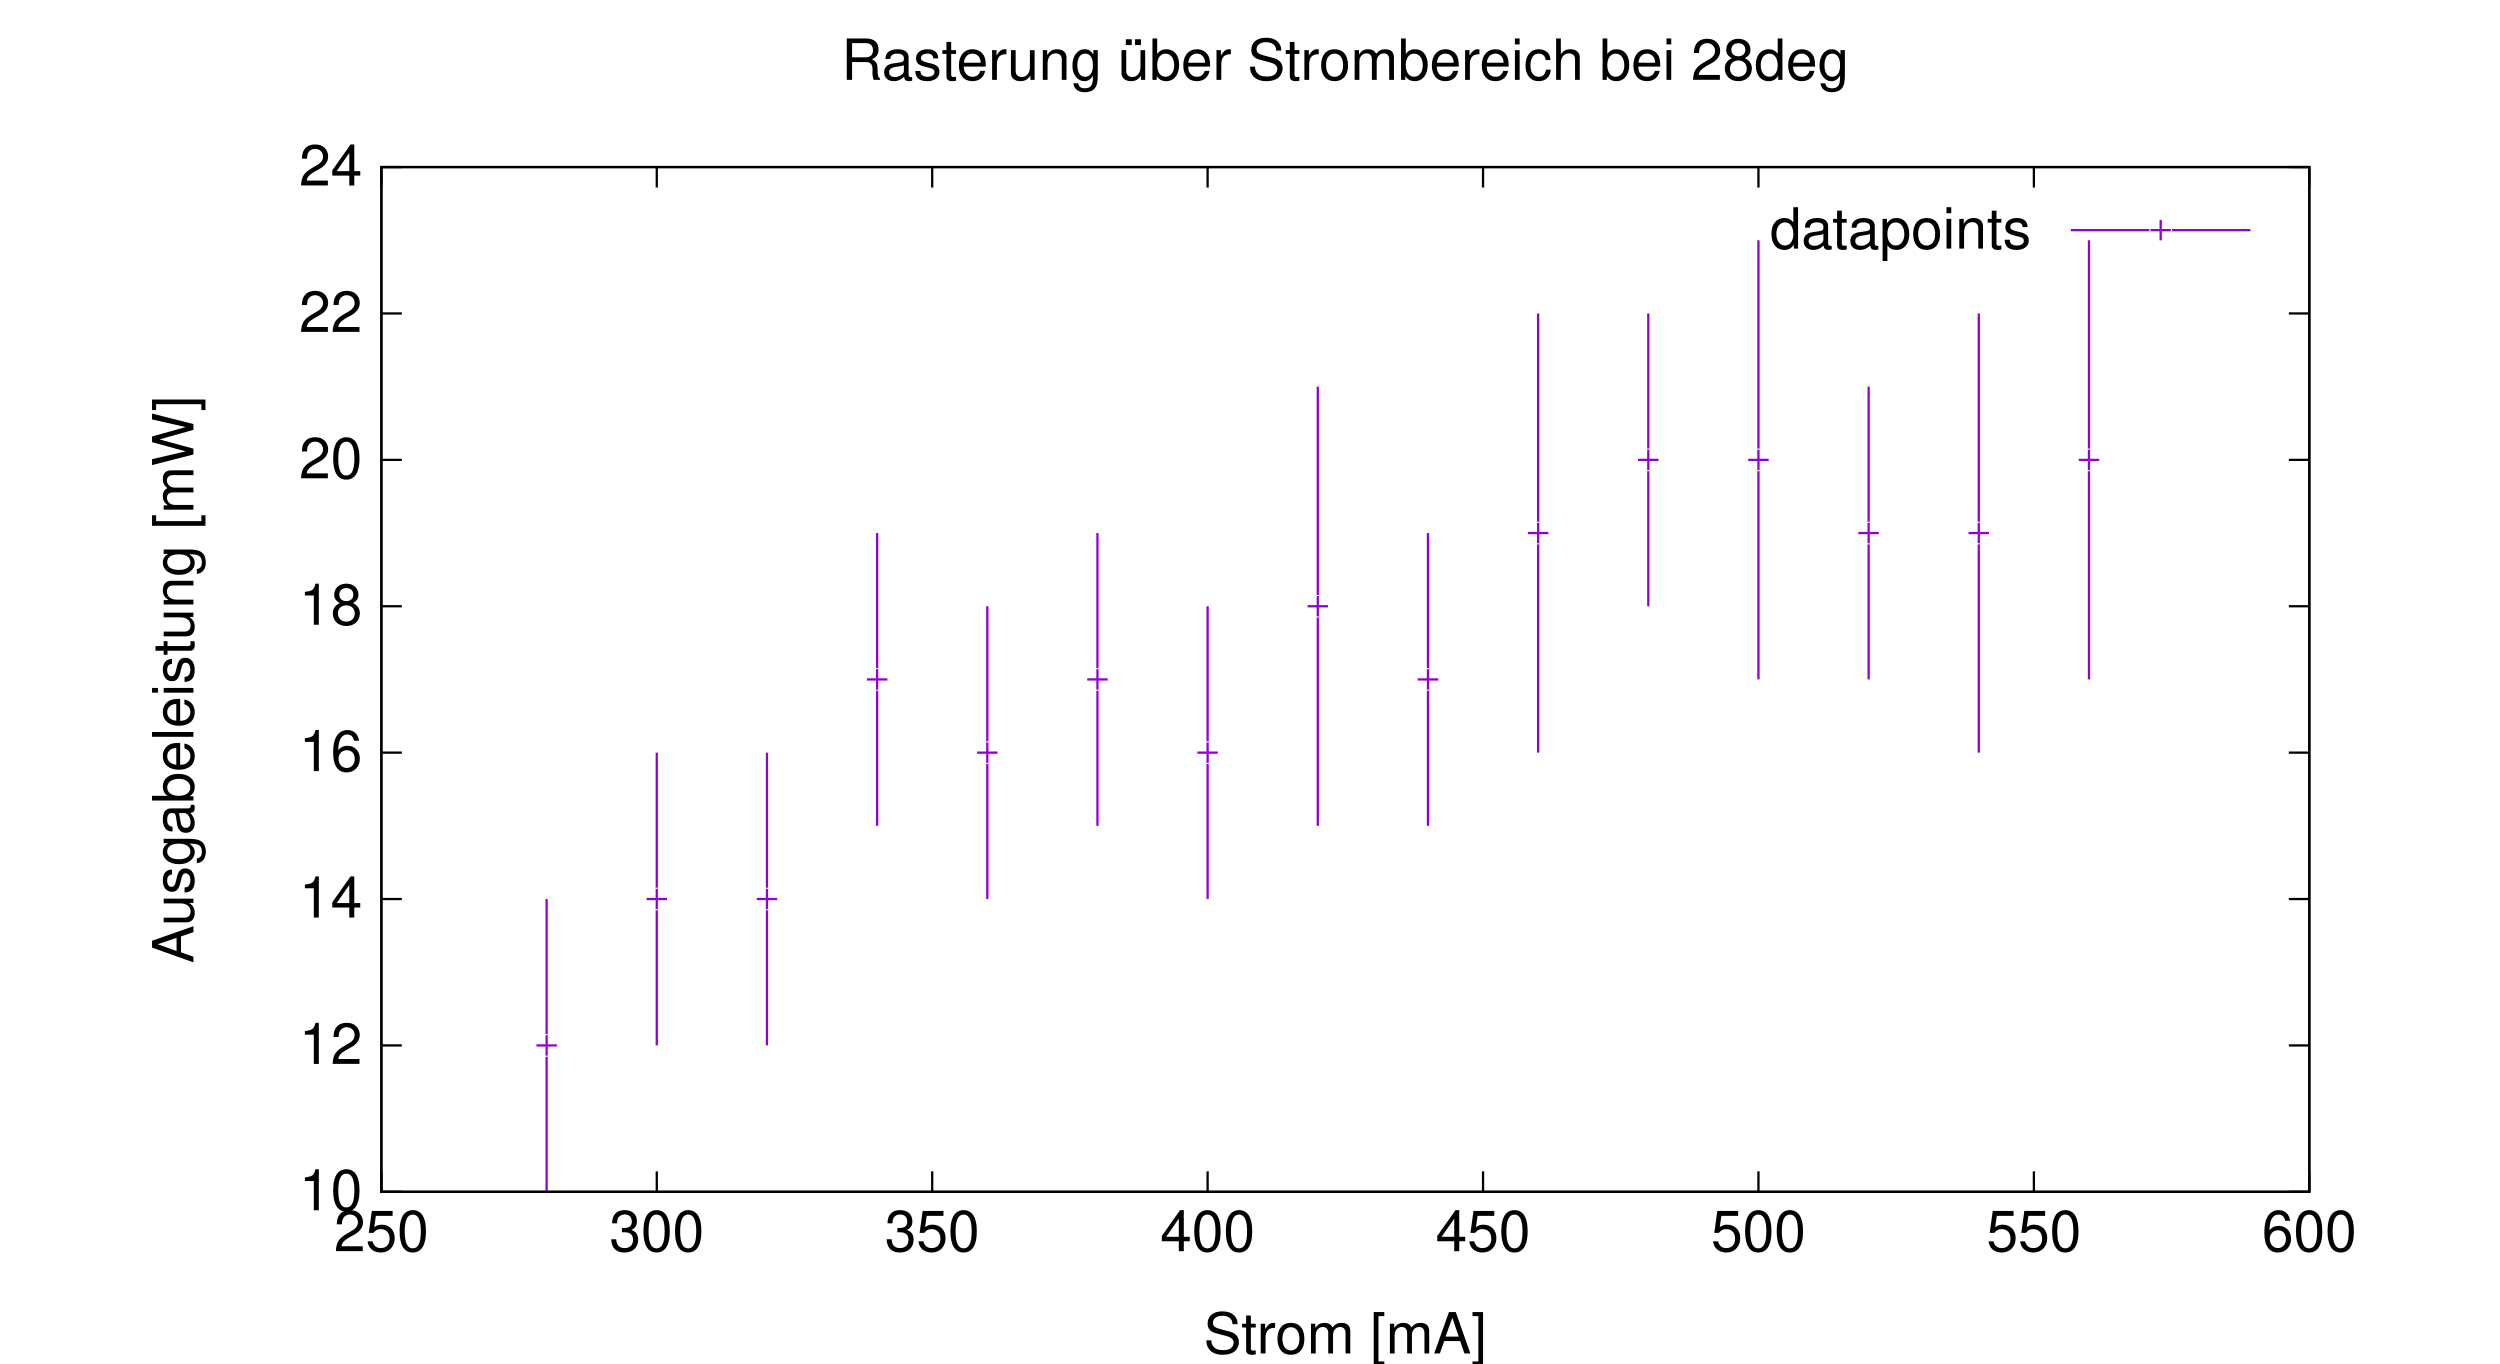
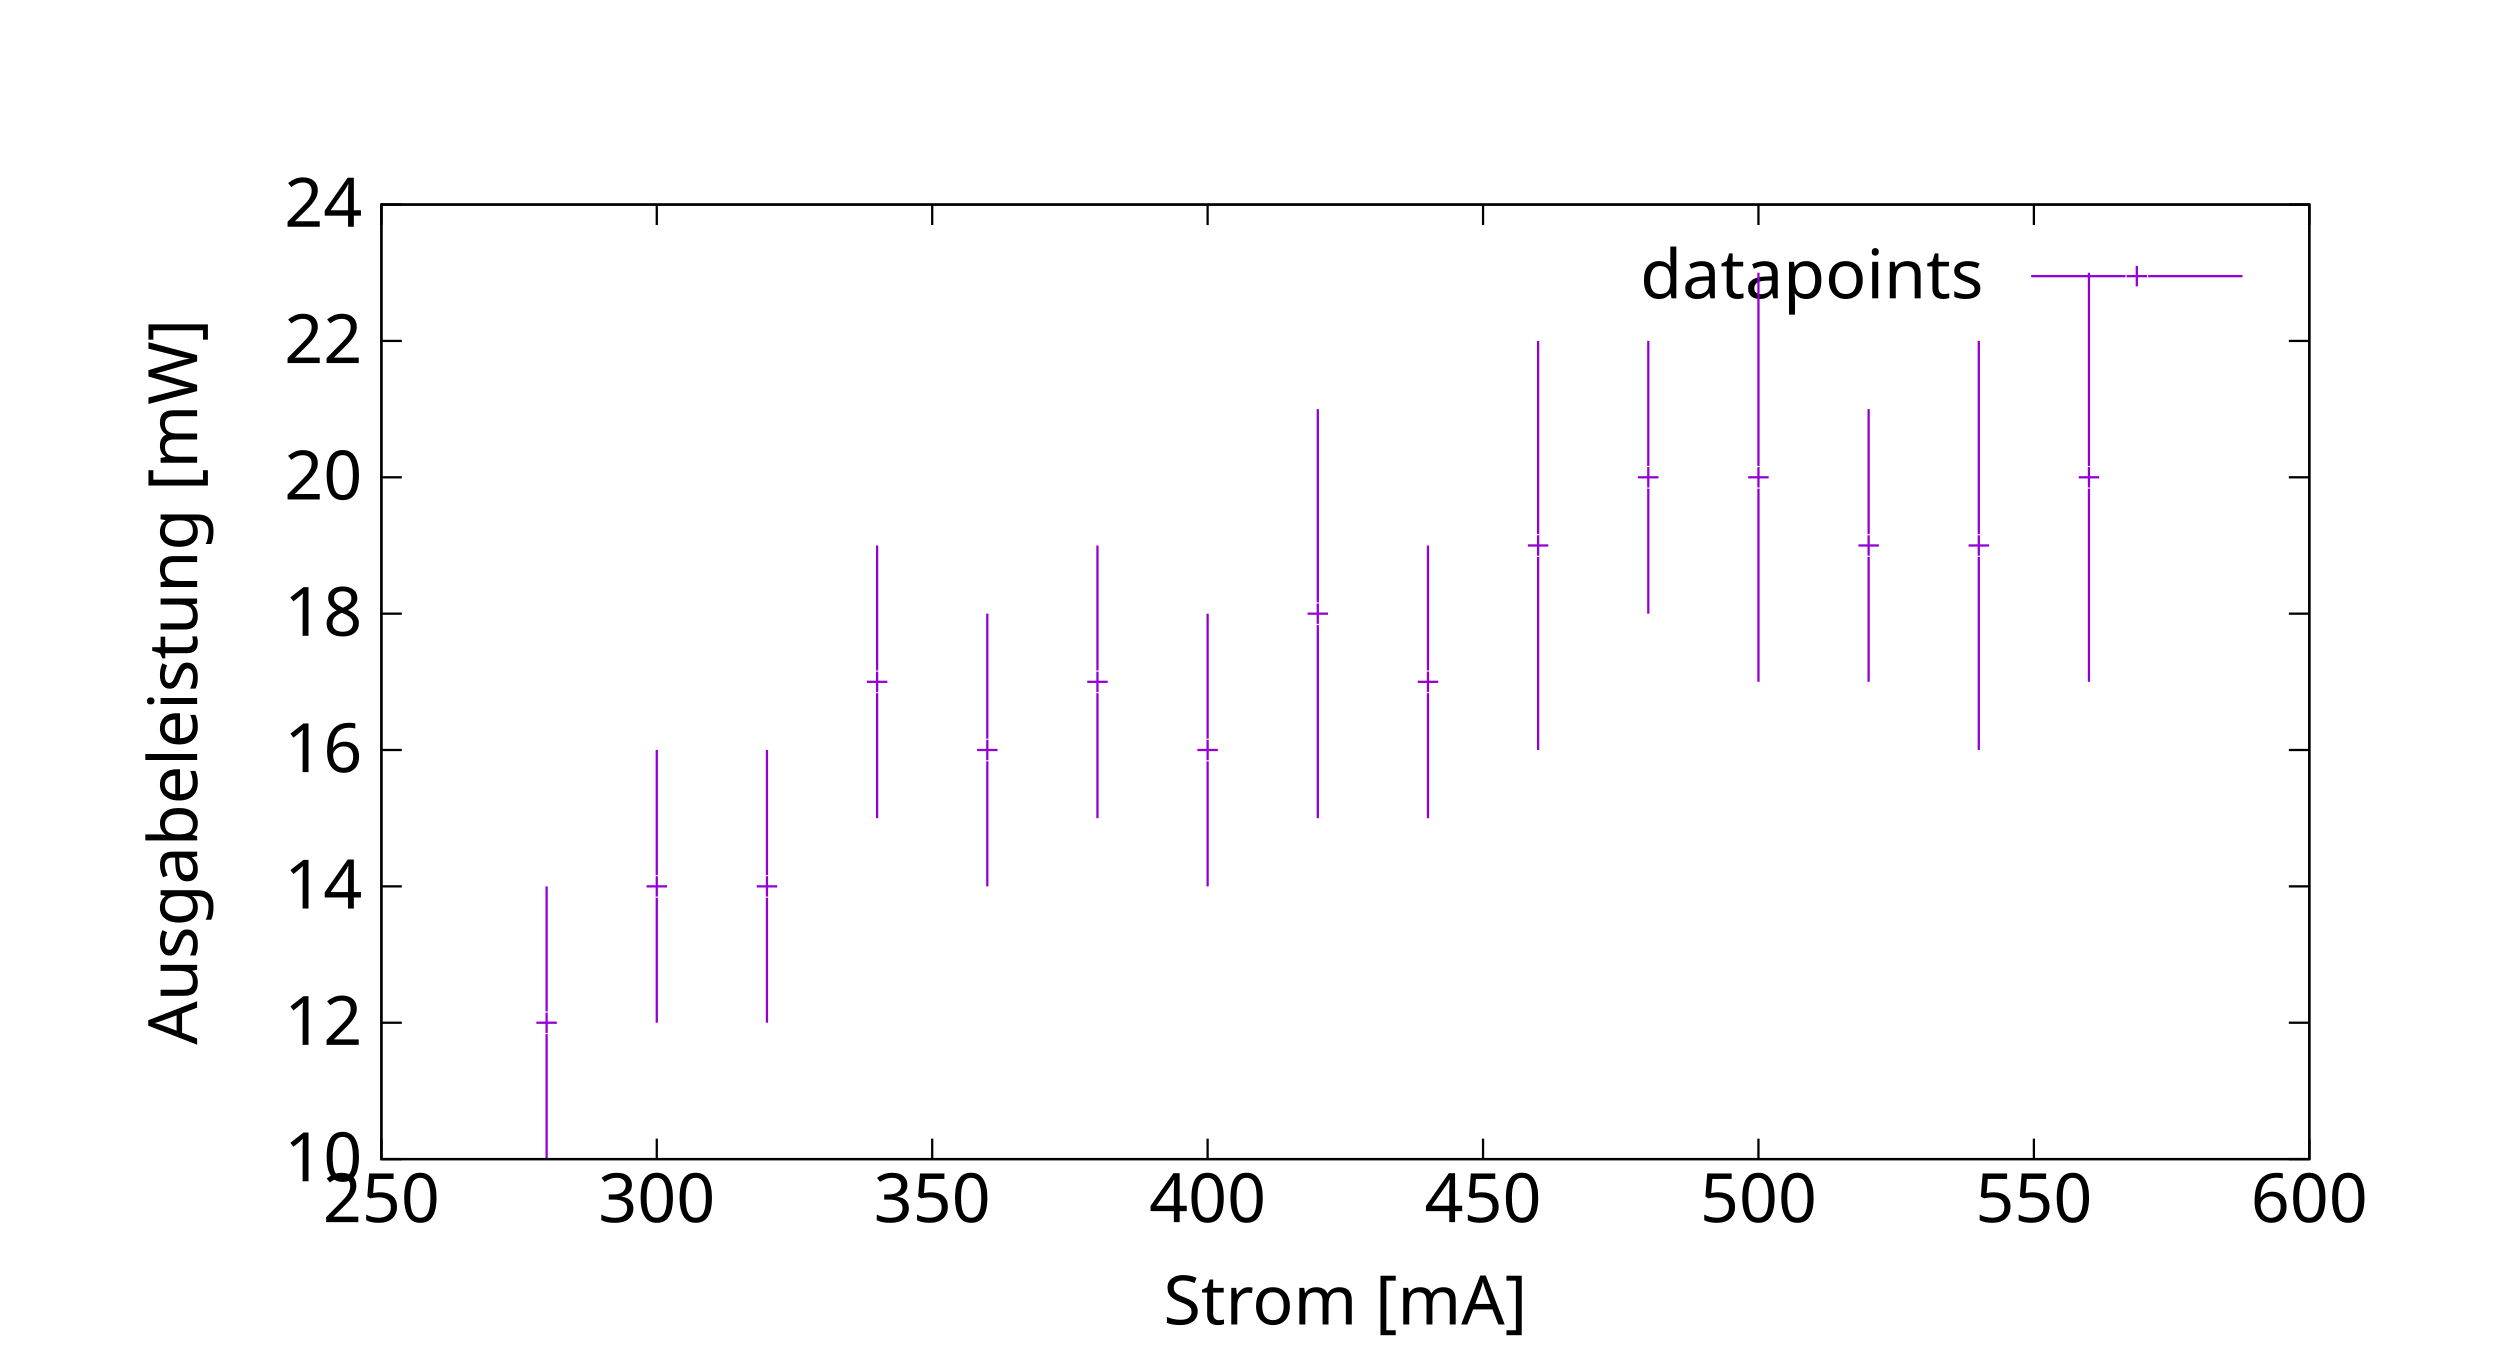
<svg xmlns="http://www.w3.org/2000/svg" xmlns:xlink="http://www.w3.org/1999/xlink" width="1100" height="600" viewBox="0 0 1100 600">
  <g id="gnuplot_canvas">
    <rect x="0" y="0" width="1100" height="600" fill="none" />
    <defs>
      <circle id="gpDot" r="0.5" stroke-width="0.5" stroke="currentColor" />
      <path id="gpPt0" stroke-width="0.222" stroke="currentColor" d="M-1,0 h2 M0,-1 v2" />
      <path id="gpPt1" stroke-width="0.222" stroke="currentColor" d="M-1,-1 L1,1 M1,-1 L-1,1" />
      <path id="gpPt2" stroke-width="0.222" stroke="currentColor" d="M-1,0 L1,0 M0,-1 L0,1 M-1,-1 L1,1 M-1,1 L1,-1" />
      <rect id="gpPt3" stroke-width="0.222" stroke="currentColor" x="-1" y="-1" width="2" height="2" />
      <rect id="gpPt4" stroke-width="0.222" stroke="currentColor" fill="currentColor" x="-1" y="-1" width="2" height="2" />
      <circle id="gpPt5" stroke-width="0.222" stroke="currentColor" cx="0" cy="0" r="1" />
      <use xlink:href="#gpPt5" id="gpPt6" fill="currentColor" stroke="none" />
      <path id="gpPt7" stroke-width="0.222" stroke="currentColor" d="M0,-1.33 L-1.33,0.67 L1.33,0.67 z" />
      <use xlink:href="#gpPt7" id="gpPt8" fill="currentColor" stroke="none" />
      <use xlink:href="#gpPt7" id="gpPt9" stroke="currentColor" transform="rotate(180)" />
      <use xlink:href="#gpPt9" id="gpPt10" fill="currentColor" stroke="none" />
      <use xlink:href="#gpPt3" id="gpPt11" stroke="currentColor" transform="rotate(45)" />
      <use xlink:href="#gpPt11" id="gpPt12" fill="currentColor" stroke="none" />
      <path id="gpPt13" stroke-width="0.222" stroke="currentColor" d="M0,1.330 L1.265,0.411 L0.782,-1.067 L-0.782,-1.076 L-1.265,0.411 z" />
      <use xlink:href="#gpPt13" id="gpPt14" fill="currentColor" stroke="none" />
      <filter id="textbox" filterUnits="objectBoundingBox" x="0" y="0" height="1" width="1">
        <feFlood flood-color="white" flood-opacity="1" result="bgnd" />
        <feComposite in="SourceGraphic" in2="bgnd" operator="atop" />
      </filter>
      <filter id="greybox" filterUnits="objectBoundingBox" x="0" y="0" height="1" width="1">
        <feFlood flood-color="lightgrey" flood-opacity="1" result="grey" />
        <feComposite in="SourceGraphic" in2="grey" operator="atop" />
      </filter>
    </defs>
    <g fill="none" color="white" stroke="currentColor" stroke-width="1.00" stroke-linecap="butt" stroke-linejoin="miter">
</g>
    <g fill="none" color="black" stroke="currentColor" stroke-width="1.00" stroke-linecap="butt" stroke-linejoin="miter">
-       <path stroke="black" d="M167.80,524.40 L176.80,524.40 M1016.09,524.40 L1007.09,524.40  " />
-       <g transform="translate(159.41,532.53)" stroke="none" fill="black" font-family="Helvetica" font-size="25.00" text-anchor="end">
-         <text>
-           <tspan font-family="Helvetica"> 10</tspan>
-         </text>
-       </g>
-     </g>
-     <g fill="none" color="black" stroke="currentColor" stroke-width="1.00" stroke-linecap="butt" stroke-linejoin="miter">
-       <path stroke="black" d="M167.80,459.99 L176.80,459.99 M1016.09,459.99 L1007.09,459.99  " />
-       <g transform="translate(159.41,468.12)" stroke="none" fill="black" font-family="Helvetica" font-size="25.00" text-anchor="end">
-         <text>
-           <tspan font-family="Helvetica"> 12</tspan>
-         </text>
-       </g>
-     </g>
-     <g fill="none" color="black" stroke="currentColor" stroke-width="1.00" stroke-linecap="butt" stroke-linejoin="miter">
-       <path stroke="black" d="M167.80,395.57 L176.80,395.57 M1016.09,395.57 L1007.09,395.57  " />
-       <g transform="translate(159.41,403.70)" stroke="none" fill="black" font-family="Helvetica" font-size="25.00" text-anchor="end">
-         <text>
-           <tspan font-family="Helvetica"> 14</tspan>
-         </text>
-       </g>
-     </g>
-     <g fill="none" color="black" stroke="currentColor" stroke-width="1.00" stroke-linecap="butt" stroke-linejoin="miter">
-       <path stroke="black" d="M167.80,331.16 L176.80,331.16 M1016.09,331.16 L1007.09,331.16  " />
-       <g transform="translate(159.41,339.29)" stroke="none" fill="black" font-family="Helvetica" font-size="25.00" text-anchor="end">
-         <text>
-           <tspan font-family="Helvetica"> 16</tspan>
-         </text>
-       </g>
-     </g>
-     <g fill="none" color="black" stroke="currentColor" stroke-width="1.00" stroke-linecap="butt" stroke-linejoin="miter">
-       <path stroke="black" d="M167.80,266.75 L176.80,266.75 M1016.09,266.75 L1007.09,266.75  " />
-       <g transform="translate(159.41,274.88)" stroke="none" fill="black" font-family="Helvetica" font-size="25.00" text-anchor="end">
-         <text>
-           <tspan font-family="Helvetica"> 18</tspan>
-         </text>
-       </g>
-     </g>
-     <g fill="none" color="black" stroke="currentColor" stroke-width="1.00" stroke-linecap="butt" stroke-linejoin="miter">
-       <path stroke="black" d="M167.80,202.34 L176.80,202.34 M1016.09,202.34 L1007.09,202.34  " />
-       <g transform="translate(159.41,210.47)" stroke="none" fill="black" font-family="Helvetica" font-size="25.00" text-anchor="end">
-         <text>
-           <tspan font-family="Helvetica"> 20</tspan>
-         </text>
-       </g>
-     </g>
-     <g fill="none" color="black" stroke="currentColor" stroke-width="1.00" stroke-linecap="butt" stroke-linejoin="miter">
-       <path stroke="black" d="M167.80,137.92 L176.80,137.92 M1016.09,137.92 L1007.09,137.92  " />
-       <g transform="translate(159.41,146.05)" stroke="none" fill="black" font-family="Helvetica" font-size="25.00" text-anchor="end">
-         <text>
-           <tspan font-family="Helvetica"> 22</tspan>
-         </text>
-       </g>
-     </g>
-     <g fill="none" color="black" stroke="currentColor" stroke-width="1.00" stroke-linecap="butt" stroke-linejoin="miter">
-       <path stroke="black" d="M167.80,73.51 L176.80,73.51 M1016.09,73.51 L1007.09,73.51  " />
-       <g transform="translate(159.41,81.64)" stroke="none" fill="black" font-family="Helvetica" font-size="25.00" text-anchor="end">
-         <text>
-           <tspan font-family="Helvetica"> 24</tspan>
-         </text>
-       </g>
-     </g>
-     <g fill="none" color="black" stroke="currentColor" stroke-width="1.00" stroke-linecap="butt" stroke-linejoin="miter">
-       <path stroke="black" d="M167.80,524.40 L167.80,515.40 M167.80,73.51 L167.80,82.51  " />
-       <g transform="translate(167.80,550.53)" stroke="none" fill="black" font-family="Helvetica" font-size="25.00" text-anchor="middle">
-         <text>
-           <tspan font-family="Helvetica"> 250</tspan>
-         </text>
-       </g>
-     </g>
-     <g fill="none" color="black" stroke="currentColor" stroke-width="1.00" stroke-linecap="butt" stroke-linejoin="miter">
-       <path stroke="black" d="M288.98,524.40 L288.98,515.40 M288.98,73.51 L288.98,82.51  " />
-       <g transform="translate(288.98,550.53)" stroke="none" fill="black" font-family="Helvetica" font-size="25.00" text-anchor="middle">
-         <text>
-           <tspan font-family="Helvetica"> 300</tspan>
-         </text>
-       </g>
-     </g>
-     <g fill="none" color="black" stroke="currentColor" stroke-width="1.00" stroke-linecap="butt" stroke-linejoin="miter">
-       <path stroke="black" d="M410.17,524.40 L410.17,515.40 M410.17,73.51 L410.17,82.51  " />
-       <g transform="translate(410.17,550.53)" stroke="none" fill="black" font-family="Helvetica" font-size="25.00" text-anchor="middle">
-         <text>
-           <tspan font-family="Helvetica"> 350</tspan>
-         </text>
-       </g>
-     </g>
-     <g fill="none" color="black" stroke="currentColor" stroke-width="1.00" stroke-linecap="butt" stroke-linejoin="miter">
-       <path stroke="black" d="M531.35,524.40 L531.35,515.40 M531.35,73.51 L531.35,82.51  " />
-       <g transform="translate(531.35,550.53)" stroke="none" fill="black" font-family="Helvetica" font-size="25.00" text-anchor="middle">
-         <text>
-           <tspan font-family="Helvetica"> 400</tspan>
-         </text>
-       </g>
-     </g>
-     <g fill="none" color="black" stroke="currentColor" stroke-width="1.00" stroke-linecap="butt" stroke-linejoin="miter">
-       <path stroke="black" d="M652.54,524.40 L652.54,515.40 M652.54,73.51 L652.54,82.51  " />
-       <g transform="translate(652.54,550.53)" stroke="none" fill="black" font-family="Helvetica" font-size="25.00" text-anchor="middle">
-         <text>
-           <tspan font-family="Helvetica"> 450</tspan>
-         </text>
-       </g>
-     </g>
-     <g fill="none" color="black" stroke="currentColor" stroke-width="1.00" stroke-linecap="butt" stroke-linejoin="miter">
-       <path stroke="black" d="M773.72,524.40 L773.72,515.40 M773.72,73.51 L773.72,82.51  " />
-       <g transform="translate(773.72,550.53)" stroke="none" fill="black" font-family="Helvetica" font-size="25.00" text-anchor="middle">
-         <text>
-           <tspan font-family="Helvetica"> 500</tspan>
-         </text>
-       </g>
-     </g>
-     <g fill="none" color="black" stroke="currentColor" stroke-width="1.00" stroke-linecap="butt" stroke-linejoin="miter">
-       <path stroke="black" d="M894.91,524.40 L894.91,515.40 M894.91,73.51 L894.91,82.51  " />
-       <g transform="translate(894.91,550.53)" stroke="none" fill="black" font-family="Helvetica" font-size="25.00" text-anchor="middle">
-         <text>
-           <tspan font-family="Helvetica"> 550</tspan>
-         </text>
-       </g>
-     </g>
-     <g fill="none" color="black" stroke="currentColor" stroke-width="1.00" stroke-linecap="butt" stroke-linejoin="miter">
-       <path stroke="black" d="M1016.09,524.40 L1016.09,515.40 M1016.09,73.51 L1016.09,82.51  " />
-       <g transform="translate(1016.09,550.53)" stroke="none" fill="black" font-family="Helvetica" font-size="25.00" text-anchor="middle">
-         <text>
-           <tspan font-family="Helvetica"> 600</tspan>
-         </text>
-       </g>
-     </g>
-     <g fill="none" color="black" stroke="currentColor" stroke-width="1.00" stroke-linecap="butt" stroke-linejoin="miter">
- </g>
-     <g fill="none" color="black" stroke="currentColor" stroke-width="1.00" stroke-linecap="butt" stroke-linejoin="miter">
-       <path stroke="black" d="M167.80,73.51 L167.80,524.40 L1016.09,524.40 L1016.09,73.51 L167.80,73.51 Z  " />
-     </g>
-     <g fill="none" color="black" stroke="currentColor" stroke-width="1.00" stroke-linecap="butt" stroke-linejoin="miter">
-       <g transform="translate(85.11,298.96) rotate(270)" stroke="none" fill="black" font-family="Helvetica" font-size="25.00" text-anchor="middle">
-         <text>
-           <tspan font-family="Helvetica">Ausgabeleistung [mW]</tspan>
-         </text>
-       </g>
-     </g>
-     <g fill="none" color="black" stroke="currentColor" stroke-width="1.00" stroke-linecap="butt" stroke-linejoin="miter">
-       <g transform="translate(591.94,595.53)" stroke="none" fill="black" font-family="Helvetica" font-size="25.00" text-anchor="middle">
-         <text>
-           <tspan font-family="Helvetica">Strom [mA]</tspan>
+       <path stroke="black" d="M167.80,510.00 L176.80,510.00 M1016.09,510.00 L1007.09,510.00  " />
+       <g transform="translate(159.41,519.75)" stroke="none" fill="black" font-family="Computer Modern" font-size="30.00" text-anchor="end">
+         <text>
+           <tspan font-family="Computer Modern"> 10</tspan>
+         </text>
+       </g>
+     </g>
+     <g fill="none" color="black" stroke="currentColor" stroke-width="1.00" stroke-linecap="butt" stroke-linejoin="miter">
+       <path stroke="black" d="M167.80,450.00 L176.80,450.00 M1016.09,450.00 L1007.09,450.00  " />
+       <g transform="translate(159.41,459.75)" stroke="none" fill="black" font-family="Computer Modern" font-size="30.00" text-anchor="end">
+         <text>
+           <tspan font-family="Computer Modern"> 12</tspan>
+         </text>
+       </g>
+     </g>
+     <g fill="none" color="black" stroke="currentColor" stroke-width="1.00" stroke-linecap="butt" stroke-linejoin="miter">
+       <path stroke="black" d="M167.80,390.00 L176.80,390.00 M1016.09,390.00 L1007.09,390.00  " />
+       <g transform="translate(159.41,399.75)" stroke="none" fill="black" font-family="Computer Modern" font-size="30.00" text-anchor="end">
+         <text>
+           <tspan font-family="Computer Modern"> 14</tspan>
+         </text>
+       </g>
+     </g>
+     <g fill="none" color="black" stroke="currentColor" stroke-width="1.00" stroke-linecap="butt" stroke-linejoin="miter">
+       <path stroke="black" d="M167.80,330.00 L176.80,330.00 M1016.09,330.00 L1007.09,330.00  " />
+       <g transform="translate(159.41,339.75)" stroke="none" fill="black" font-family="Computer Modern" font-size="30.00" text-anchor="end">
+         <text>
+           <tspan font-family="Computer Modern"> 16</tspan>
+         </text>
+       </g>
+     </g>
+     <g fill="none" color="black" stroke="currentColor" stroke-width="1.00" stroke-linecap="butt" stroke-linejoin="miter">
+       <path stroke="black" d="M167.80,270.01 L176.80,270.01 M1016.09,270.01 L1007.09,270.01  " />
+       <g transform="translate(159.41,279.76)" stroke="none" fill="black" font-family="Computer Modern" font-size="30.00" text-anchor="end">
+         <text>
+           <tspan font-family="Computer Modern"> 18</tspan>
+         </text>
+       </g>
+     </g>
+     <g fill="none" color="black" stroke="currentColor" stroke-width="1.00" stroke-linecap="butt" stroke-linejoin="miter">
+       <path stroke="black" d="M167.80,210.01 L176.80,210.01 M1016.09,210.01 L1007.09,210.01  " />
+       <g transform="translate(159.41,219.76)" stroke="none" fill="black" font-family="Computer Modern" font-size="30.00" text-anchor="end">
+         <text>
+           <tspan font-family="Computer Modern"> 20</tspan>
+         </text>
+       </g>
+     </g>
+     <g fill="none" color="black" stroke="currentColor" stroke-width="1.00" stroke-linecap="butt" stroke-linejoin="miter">
+       <path stroke="black" d="M167.80,150.01 L176.80,150.01 M1016.09,150.01 L1007.09,150.01  " />
+       <g transform="translate(159.41,159.76)" stroke="none" fill="black" font-family="Computer Modern" font-size="30.00" text-anchor="end">
+         <text>
+           <tspan font-family="Computer Modern"> 22</tspan>
+         </text>
+       </g>
+     </g>
+     <g fill="none" color="black" stroke="currentColor" stroke-width="1.00" stroke-linecap="butt" stroke-linejoin="miter">
+       <path stroke="black" d="M167.80,90.01 L176.80,90.01 M1016.09,90.01 L1007.09,90.01  " />
+       <g transform="translate(159.41,99.76)" stroke="none" fill="black" font-family="Computer Modern" font-size="30.00" text-anchor="end">
+         <text>
+           <tspan font-family="Computer Modern"> 24</tspan>
+         </text>
+       </g>
+     </g>
+     <g fill="none" color="black" stroke="currentColor" stroke-width="1.00" stroke-linecap="butt" stroke-linejoin="miter">
+       <path stroke="black" d="M167.80,510.00 L167.80,501.00 M167.80,90.01 L167.80,99.01  " />
+       <g transform="translate(167.80,537.75)" stroke="none" fill="black" font-family="Computer Modern" font-size="30.00" text-anchor="middle">
+         <text>
+           <tspan font-family="Computer Modern"> 250</tspan>
+         </text>
+       </g>
+     </g>
+     <g fill="none" color="black" stroke="currentColor" stroke-width="1.00" stroke-linecap="butt" stroke-linejoin="miter">
+       <path stroke="black" d="M288.98,510.00 L288.98,501.00 M288.98,90.01 L288.98,99.01  " />
+       <g transform="translate(288.98,537.75)" stroke="none" fill="black" font-family="Computer Modern" font-size="30.00" text-anchor="middle">
+         <text>
+           <tspan font-family="Computer Modern"> 300</tspan>
+         </text>
+       </g>
+     </g>
+     <g fill="none" color="black" stroke="currentColor" stroke-width="1.00" stroke-linecap="butt" stroke-linejoin="miter">
+       <path stroke="black" d="M410.17,510.00 L410.17,501.00 M410.17,90.01 L410.17,99.01  " />
+       <g transform="translate(410.17,537.75)" stroke="none" fill="black" font-family="Computer Modern" font-size="30.00" text-anchor="middle">
+         <text>
+           <tspan font-family="Computer Modern"> 350</tspan>
+         </text>
+       </g>
+     </g>
+     <g fill="none" color="black" stroke="currentColor" stroke-width="1.00" stroke-linecap="butt" stroke-linejoin="miter">
+       <path stroke="black" d="M531.35,510.00 L531.35,501.00 M531.35,90.01 L531.35,99.01  " />
+       <g transform="translate(531.35,537.75)" stroke="none" fill="black" font-family="Computer Modern" font-size="30.00" text-anchor="middle">
+         <text>
+           <tspan font-family="Computer Modern"> 400</tspan>
+         </text>
+       </g>
+     </g>
+     <g fill="none" color="black" stroke="currentColor" stroke-width="1.00" stroke-linecap="butt" stroke-linejoin="miter">
+       <path stroke="black" d="M652.54,510.00 L652.54,501.00 M652.54,90.01 L652.54,99.01  " />
+       <g transform="translate(652.54,537.75)" stroke="none" fill="black" font-family="Computer Modern" font-size="30.00" text-anchor="middle">
+         <text>
+           <tspan font-family="Computer Modern"> 450</tspan>
+         </text>
+       </g>
+     </g>
+     <g fill="none" color="black" stroke="currentColor" stroke-width="1.00" stroke-linecap="butt" stroke-linejoin="miter">
+       <path stroke="black" d="M773.72,510.00 L773.72,501.00 M773.72,90.01 L773.72,99.01  " />
+       <g transform="translate(773.72,537.75)" stroke="none" fill="black" font-family="Computer Modern" font-size="30.00" text-anchor="middle">
+         <text>
+           <tspan font-family="Computer Modern"> 500</tspan>
+         </text>
+       </g>
+     </g>
+     <g fill="none" color="black" stroke="currentColor" stroke-width="1.00" stroke-linecap="butt" stroke-linejoin="miter">
+       <path stroke="black" d="M894.91,510.00 L894.91,501.00 M894.91,90.01 L894.91,99.01  " />
+       <g transform="translate(894.91,537.75)" stroke="none" fill="black" font-family="Computer Modern" font-size="30.00" text-anchor="middle">
+         <text>
+           <tspan font-family="Computer Modern"> 550</tspan>
+         </text>
+       </g>
+     </g>
+     <g fill="none" color="black" stroke="currentColor" stroke-width="1.00" stroke-linecap="butt" stroke-linejoin="miter">
+       <path stroke="black" d="M1016.09,510.00 L1016.09,501.00 M1016.09,90.01 L1016.09,99.01  " />
+       <g transform="translate(1016.09,537.75)" stroke="none" fill="black" font-family="Computer Modern" font-size="30.00" text-anchor="middle">
+         <text>
+           <tspan font-family="Computer Modern"> 600</tspan>
+         </text>
+       </g>
+     </g>
+     <g fill="none" color="black" stroke="currentColor" stroke-width="1.00" stroke-linecap="butt" stroke-linejoin="miter">
+ </g>
+     <g fill="none" color="black" stroke="currentColor" stroke-width="1.00" stroke-linecap="butt" stroke-linejoin="miter">
+       <path stroke="black" d="M167.80,90.01 L167.80,510.00 L1016.09,510.00 L1016.09,90.01 L167.80,90.01 Z  " />
+     </g>
+     <g fill="none" color="black" stroke="currentColor" stroke-width="1.00" stroke-linecap="butt" stroke-linejoin="miter">
+       <g transform="translate(86.74,300.01) rotate(270)" stroke="none" fill="black" font-family="Computer Modern" font-size="30.00" text-anchor="middle">
+         <text>
+           <tspan font-family="Computer Modern">Ausgabeleistung [mW]</tspan>
+         </text>
+       </g>
+     </g>
+     <g fill="none" color="black" stroke="currentColor" stroke-width="1.00" stroke-linecap="butt" stroke-linejoin="miter">
+       <g transform="translate(591.94,582.75)" stroke="none" fill="black" font-family="Computer Modern" font-size="30.00" text-anchor="middle">
+         <text>
+           <tspan font-family="Computer Modern">Strom [mA]</tspan>
        </text>
      </g>
    </g>
    <g fill="none" color="black" stroke="currentColor" stroke-width="1.00" stroke-linecap="butt" stroke-linejoin="miter">
</g>
    <g id="gnuplot_plot_1">
      <g fill="none" color="black" stroke="currentColor" stroke-width="1.00" stroke-linecap="butt" stroke-linejoin="miter">
-         <g transform="translate(893.70,109.39)" stroke="none" fill="black" font-family="Helvetica" font-size="25.00" text-anchor="end">
+         <g transform="translate(872.70,131.26)" stroke="none" fill="black" font-family="Computer Modern" font-size="30.00" text-anchor="end">
          <text>
-             <tspan font-family="Helvetica">datapoints</tspan>
+             <tspan font-family="Computer Modern">datapoints</tspan>
          </text>
        </g>
      </g>
      <g fill="none" color="black" stroke="currentColor" stroke-width="1.00" stroke-linecap="butt" stroke-linejoin="miter">
-         <path stroke="rgb(148,   0, 211)" d="M911.20,101.26 L990.20,101.26 M919.14,298.95 L919.14,105.72 M870.67,331.16 L870.67,137.92 M822.20,298.95 L822.20,170.13   M773.72,298.95 L773.72,105.72 M725.25,266.75 L725.25,137.92 M676.77,331.16 L676.77,137.92 M628.30,363.37 L628.30,234.54   M579.83,363.37 L579.83,170.13 M531.35,395.57 L531.35,266.75 M482.88,363.37 L482.88,234.54 M434.41,395.57 L434.41,266.75   M385.93,363.37 L385.93,234.54 M337.46,459.99 L337.46,331.16 M288.98,459.99 L288.98,331.16 M240.51,524.40 L240.51,395.57    " />
-       </g>
-       <g fill="none" color="black" stroke="currentColor" stroke-width="1.00" stroke-linecap="butt" stroke-linejoin="miter">
-         <use xlink:href="#gpPt6" transform="translate(919.14,202.34) scale(4.50)" color="white" />
-       </g>
-       <g fill="none" color="black" stroke="currentColor" stroke-width="1.00" stroke-linecap="butt" stroke-linejoin="miter">
-         <use xlink:href="#gpPt0" transform="translate(919.14,202.34) scale(4.50)" color="rgb(148,   0, 211)" />
-         <use xlink:href="#gpPt6" transform="translate(870.67,234.54) scale(4.50)" color="white" />
-       </g>
-       <g fill="none" color="black" stroke="currentColor" stroke-width="1.00" stroke-linecap="butt" stroke-linejoin="miter">
-         <use xlink:href="#gpPt0" transform="translate(870.67,234.54) scale(4.50)" color="rgb(148,   0, 211)" />
-         <use xlink:href="#gpPt6" transform="translate(822.20,234.54) scale(4.50)" color="white" />
-       </g>
-       <g fill="none" color="black" stroke="currentColor" stroke-width="1.00" stroke-linecap="butt" stroke-linejoin="miter">
-         <use xlink:href="#gpPt0" transform="translate(822.20,234.54) scale(4.50)" color="rgb(148,   0, 211)" />
-         <use xlink:href="#gpPt6" transform="translate(773.72,202.34) scale(4.50)" color="white" />
-       </g>
-       <g fill="none" color="black" stroke="currentColor" stroke-width="1.00" stroke-linecap="butt" stroke-linejoin="miter">
-         <use xlink:href="#gpPt0" transform="translate(773.72,202.34) scale(4.50)" color="rgb(148,   0, 211)" />
-         <use xlink:href="#gpPt6" transform="translate(725.25,202.34) scale(4.50)" color="white" />
-       </g>
-       <g fill="none" color="black" stroke="currentColor" stroke-width="1.00" stroke-linecap="butt" stroke-linejoin="miter">
-         <use xlink:href="#gpPt0" transform="translate(725.25,202.34) scale(4.50)" color="rgb(148,   0, 211)" />
-         <use xlink:href="#gpPt6" transform="translate(676.77,234.54) scale(4.50)" color="white" />
-       </g>
-       <g fill="none" color="black" stroke="currentColor" stroke-width="1.00" stroke-linecap="butt" stroke-linejoin="miter">
-         <use xlink:href="#gpPt0" transform="translate(676.77,234.54) scale(4.50)" color="rgb(148,   0, 211)" />
-         <use xlink:href="#gpPt6" transform="translate(628.30,298.95) scale(4.50)" color="white" />
-       </g>
-       <g fill="none" color="black" stroke="currentColor" stroke-width="1.00" stroke-linecap="butt" stroke-linejoin="miter">
-         <use xlink:href="#gpPt0" transform="translate(628.30,298.95) scale(4.50)" color="rgb(148,   0, 211)" />
-         <use xlink:href="#gpPt6" transform="translate(579.83,266.75) scale(4.50)" color="white" />
-       </g>
-       <g fill="none" color="black" stroke="currentColor" stroke-width="1.00" stroke-linecap="butt" stroke-linejoin="miter">
-         <use xlink:href="#gpPt0" transform="translate(579.83,266.75) scale(4.50)" color="rgb(148,   0, 211)" />
-         <use xlink:href="#gpPt6" transform="translate(531.35,331.16) scale(4.50)" color="white" />
-       </g>
-       <g fill="none" color="black" stroke="currentColor" stroke-width="1.00" stroke-linecap="butt" stroke-linejoin="miter">
-         <use xlink:href="#gpPt0" transform="translate(531.35,331.16) scale(4.50)" color="rgb(148,   0, 211)" />
-         <use xlink:href="#gpPt6" transform="translate(482.88,298.95) scale(4.50)" color="white" />
-       </g>
-       <g fill="none" color="black" stroke="currentColor" stroke-width="1.00" stroke-linecap="butt" stroke-linejoin="miter">
-         <use xlink:href="#gpPt0" transform="translate(482.88,298.95) scale(4.50)" color="rgb(148,   0, 211)" />
-         <use xlink:href="#gpPt6" transform="translate(434.41,331.16) scale(4.50)" color="white" />
-       </g>
-       <g fill="none" color="black" stroke="currentColor" stroke-width="1.00" stroke-linecap="butt" stroke-linejoin="miter">
-         <use xlink:href="#gpPt0" transform="translate(434.41,331.16) scale(4.50)" color="rgb(148,   0, 211)" />
-         <use xlink:href="#gpPt6" transform="translate(385.93,298.95) scale(4.50)" color="white" />
-       </g>
-       <g fill="none" color="black" stroke="currentColor" stroke-width="1.00" stroke-linecap="butt" stroke-linejoin="miter">
-         <use xlink:href="#gpPt0" transform="translate(385.93,298.95) scale(4.50)" color="rgb(148,   0, 211)" />
-         <use xlink:href="#gpPt6" transform="translate(337.46,395.57) scale(4.50)" color="white" />
-       </g>
-       <g fill="none" color="black" stroke="currentColor" stroke-width="1.00" stroke-linecap="butt" stroke-linejoin="miter">
-         <use xlink:href="#gpPt0" transform="translate(337.46,395.57) scale(4.50)" color="rgb(148,   0, 211)" />
-         <use xlink:href="#gpPt6" transform="translate(288.98,395.57) scale(4.50)" color="white" />
-       </g>
-       <g fill="none" color="black" stroke="currentColor" stroke-width="1.00" stroke-linecap="butt" stroke-linejoin="miter">
-         <use xlink:href="#gpPt0" transform="translate(288.98,395.57) scale(4.50)" color="rgb(148,   0, 211)" />
-         <use xlink:href="#gpPt6" transform="translate(240.51,459.99) scale(4.50)" color="white" />
-       </g>
-       <g fill="none" color="black" stroke="currentColor" stroke-width="1.00" stroke-linecap="butt" stroke-linejoin="miter">
-         <use xlink:href="#gpPt0" transform="translate(240.51,459.99) scale(4.50)" color="rgb(148,   0, 211)" />
-         <use xlink:href="#gpPt6" transform="translate(950.70,101.26) scale(4.50)" color="white" />
-       </g>
-       <g fill="none" color="black" stroke="currentColor" stroke-width="1.00" stroke-linecap="butt" stroke-linejoin="miter">
-         <use xlink:href="#gpPt0" transform="translate(950.70,101.26) scale(4.50)" color="rgb(148,   0, 211)" />
+         <path stroke="rgb(148,   0, 211)" d="M893.70,121.51 L986.70,121.51 M919.14,300.00 L919.14,120.01 M870.67,330.00 L870.67,150.01 M822.20,300.00 L822.20,180.01   M773.72,300.00 L773.72,120.01 M725.25,270.01 L725.25,150.01 M676.77,330.00 L676.77,150.01 M628.30,360.00 L628.30,240.01   M579.83,360.00 L579.83,180.01 M531.35,390.00 L531.35,270.01 M482.88,360.00 L482.88,240.01 M434.41,390.00 L434.41,270.01   M385.93,360.00 L385.93,240.01 M337.46,450.00 L337.46,330.00 M288.98,450.00 L288.98,330.00 M240.51,510.00 L240.51,390.00    " />
+       </g>
+       <g fill="none" color="black" stroke="currentColor" stroke-width="1.00" stroke-linecap="butt" stroke-linejoin="miter">
+         <use xlink:href="#gpPt6" transform="translate(919.14,210.01) scale(4.50)" color="white" />
+       </g>
+       <g fill="none" color="black" stroke="currentColor" stroke-width="1.00" stroke-linecap="butt" stroke-linejoin="miter">
+         <use xlink:href="#gpPt0" transform="translate(919.14,210.01) scale(4.50)" color="rgb(148,   0, 211)" />
+         <use xlink:href="#gpPt6" transform="translate(870.67,240.01) scale(4.50)" color="white" />
+       </g>
+       <g fill="none" color="black" stroke="currentColor" stroke-width="1.00" stroke-linecap="butt" stroke-linejoin="miter">
+         <use xlink:href="#gpPt0" transform="translate(870.67,240.01) scale(4.50)" color="rgb(148,   0, 211)" />
+         <use xlink:href="#gpPt6" transform="translate(822.20,240.01) scale(4.50)" color="white" />
+       </g>
+       <g fill="none" color="black" stroke="currentColor" stroke-width="1.00" stroke-linecap="butt" stroke-linejoin="miter">
+         <use xlink:href="#gpPt0" transform="translate(822.20,240.01) scale(4.50)" color="rgb(148,   0, 211)" />
+         <use xlink:href="#gpPt6" transform="translate(773.72,210.01) scale(4.50)" color="white" />
+       </g>
+       <g fill="none" color="black" stroke="currentColor" stroke-width="1.00" stroke-linecap="butt" stroke-linejoin="miter">
+         <use xlink:href="#gpPt0" transform="translate(773.72,210.01) scale(4.50)" color="rgb(148,   0, 211)" />
+         <use xlink:href="#gpPt6" transform="translate(725.25,210.01) scale(4.50)" color="white" />
+       </g>
+       <g fill="none" color="black" stroke="currentColor" stroke-width="1.00" stroke-linecap="butt" stroke-linejoin="miter">
+         <use xlink:href="#gpPt0" transform="translate(725.25,210.01) scale(4.50)" color="rgb(148,   0, 211)" />
+         <use xlink:href="#gpPt6" transform="translate(676.77,240.01) scale(4.50)" color="white" />
+       </g>
+       <g fill="none" color="black" stroke="currentColor" stroke-width="1.00" stroke-linecap="butt" stroke-linejoin="miter">
+         <use xlink:href="#gpPt0" transform="translate(676.77,240.01) scale(4.50)" color="rgb(148,   0, 211)" />
+         <use xlink:href="#gpPt6" transform="translate(628.30,300.00) scale(4.50)" color="white" />
+       </g>
+       <g fill="none" color="black" stroke="currentColor" stroke-width="1.00" stroke-linecap="butt" stroke-linejoin="miter">
+         <use xlink:href="#gpPt0" transform="translate(628.30,300.00) scale(4.50)" color="rgb(148,   0, 211)" />
+         <use xlink:href="#gpPt6" transform="translate(579.83,270.01) scale(4.50)" color="white" />
+       </g>
+       <g fill="none" color="black" stroke="currentColor" stroke-width="1.00" stroke-linecap="butt" stroke-linejoin="miter">
+         <use xlink:href="#gpPt0" transform="translate(579.83,270.01) scale(4.50)" color="rgb(148,   0, 211)" />
+         <use xlink:href="#gpPt6" transform="translate(531.35,330.00) scale(4.50)" color="white" />
+       </g>
+       <g fill="none" color="black" stroke="currentColor" stroke-width="1.00" stroke-linecap="butt" stroke-linejoin="miter">
+         <use xlink:href="#gpPt0" transform="translate(531.35,330.00) scale(4.50)" color="rgb(148,   0, 211)" />
+         <use xlink:href="#gpPt6" transform="translate(482.88,300.00) scale(4.50)" color="white" />
+       </g>
+       <g fill="none" color="black" stroke="currentColor" stroke-width="1.00" stroke-linecap="butt" stroke-linejoin="miter">
+         <use xlink:href="#gpPt0" transform="translate(482.88,300.00) scale(4.50)" color="rgb(148,   0, 211)" />
+         <use xlink:href="#gpPt6" transform="translate(434.41,330.00) scale(4.50)" color="white" />
+       </g>
+       <g fill="none" color="black" stroke="currentColor" stroke-width="1.00" stroke-linecap="butt" stroke-linejoin="miter">
+         <use xlink:href="#gpPt0" transform="translate(434.41,330.00) scale(4.50)" color="rgb(148,   0, 211)" />
+         <use xlink:href="#gpPt6" transform="translate(385.93,300.00) scale(4.50)" color="white" />
+       </g>
+       <g fill="none" color="black" stroke="currentColor" stroke-width="1.00" stroke-linecap="butt" stroke-linejoin="miter">
+         <use xlink:href="#gpPt0" transform="translate(385.93,300.00) scale(4.50)" color="rgb(148,   0, 211)" />
+         <use xlink:href="#gpPt6" transform="translate(337.46,390.00) scale(4.50)" color="white" />
+       </g>
+       <g fill="none" color="black" stroke="currentColor" stroke-width="1.00" stroke-linecap="butt" stroke-linejoin="miter">
+         <use xlink:href="#gpPt0" transform="translate(337.46,390.00) scale(4.50)" color="rgb(148,   0, 211)" />
+         <use xlink:href="#gpPt6" transform="translate(288.98,390.00) scale(4.50)" color="white" />
+       </g>
+       <g fill="none" color="black" stroke="currentColor" stroke-width="1.00" stroke-linecap="butt" stroke-linejoin="miter">
+         <use xlink:href="#gpPt0" transform="translate(288.98,390.00) scale(4.50)" color="rgb(148,   0, 211)" />
+         <use xlink:href="#gpPt6" transform="translate(240.51,450.00) scale(4.50)" color="white" />
+       </g>
+       <g fill="none" color="black" stroke="currentColor" stroke-width="1.00" stroke-linecap="butt" stroke-linejoin="miter">
+         <use xlink:href="#gpPt0" transform="translate(240.51,450.00) scale(4.50)" color="rgb(148,   0, 211)" />
+         <use xlink:href="#gpPt6" transform="translate(940.20,121.51) scale(4.50)" color="white" />
+       </g>
+       <g fill="none" color="black" stroke="currentColor" stroke-width="1.00" stroke-linecap="butt" stroke-linejoin="miter">
+         <use xlink:href="#gpPt0" transform="translate(940.20,121.51) scale(4.50)" color="rgb(148,   0, 211)" />
      </g>
    </g>
    <g fill="none" color="white" stroke="rgb(148,   0, 211)" stroke-width="2.00" stroke-linecap="butt" stroke-linejoin="miter">
</g>
    <g fill="none" color="black" stroke="currentColor" stroke-width="2.00" stroke-linecap="butt" stroke-linejoin="miter">
</g>
    <g fill="none" color="black" stroke="black" stroke-width="1.00" stroke-linecap="butt" stroke-linejoin="miter">
</g>
    <g fill="none" color="black" stroke="currentColor" stroke-width="1.00" stroke-linecap="butt" stroke-linejoin="miter">
-       <path stroke="black" d="M167.80,73.51 L167.80,524.40 L1016.09,524.40 L1016.09,73.51 L167.80,73.51 Z  " />
-     </g>
-     <g fill="none" color="black" stroke="currentColor" stroke-width="1.00" stroke-linecap="butt" stroke-linejoin="miter">
-       <g transform="translate(591.94,35.14)" stroke="none" fill="black" font-family="Helvetica" font-size="25.00" text-anchor="middle">
-         <text>
-           <tspan font-family="Helvetica">Rasterung über Strombereich bei 28deg</tspan>
-         </text>
-       </g>
+       <path stroke="black" d="M167.80,90.01 L167.80,510.00 L1016.09,510.00 L1016.09,90.01 L167.80,90.01 Z  " />
    </g>
    <g fill="none" color="black" stroke="currentColor" stroke-width="1.00" stroke-linecap="butt" stroke-linejoin="miter">
</g>
  </g>
</svg>
